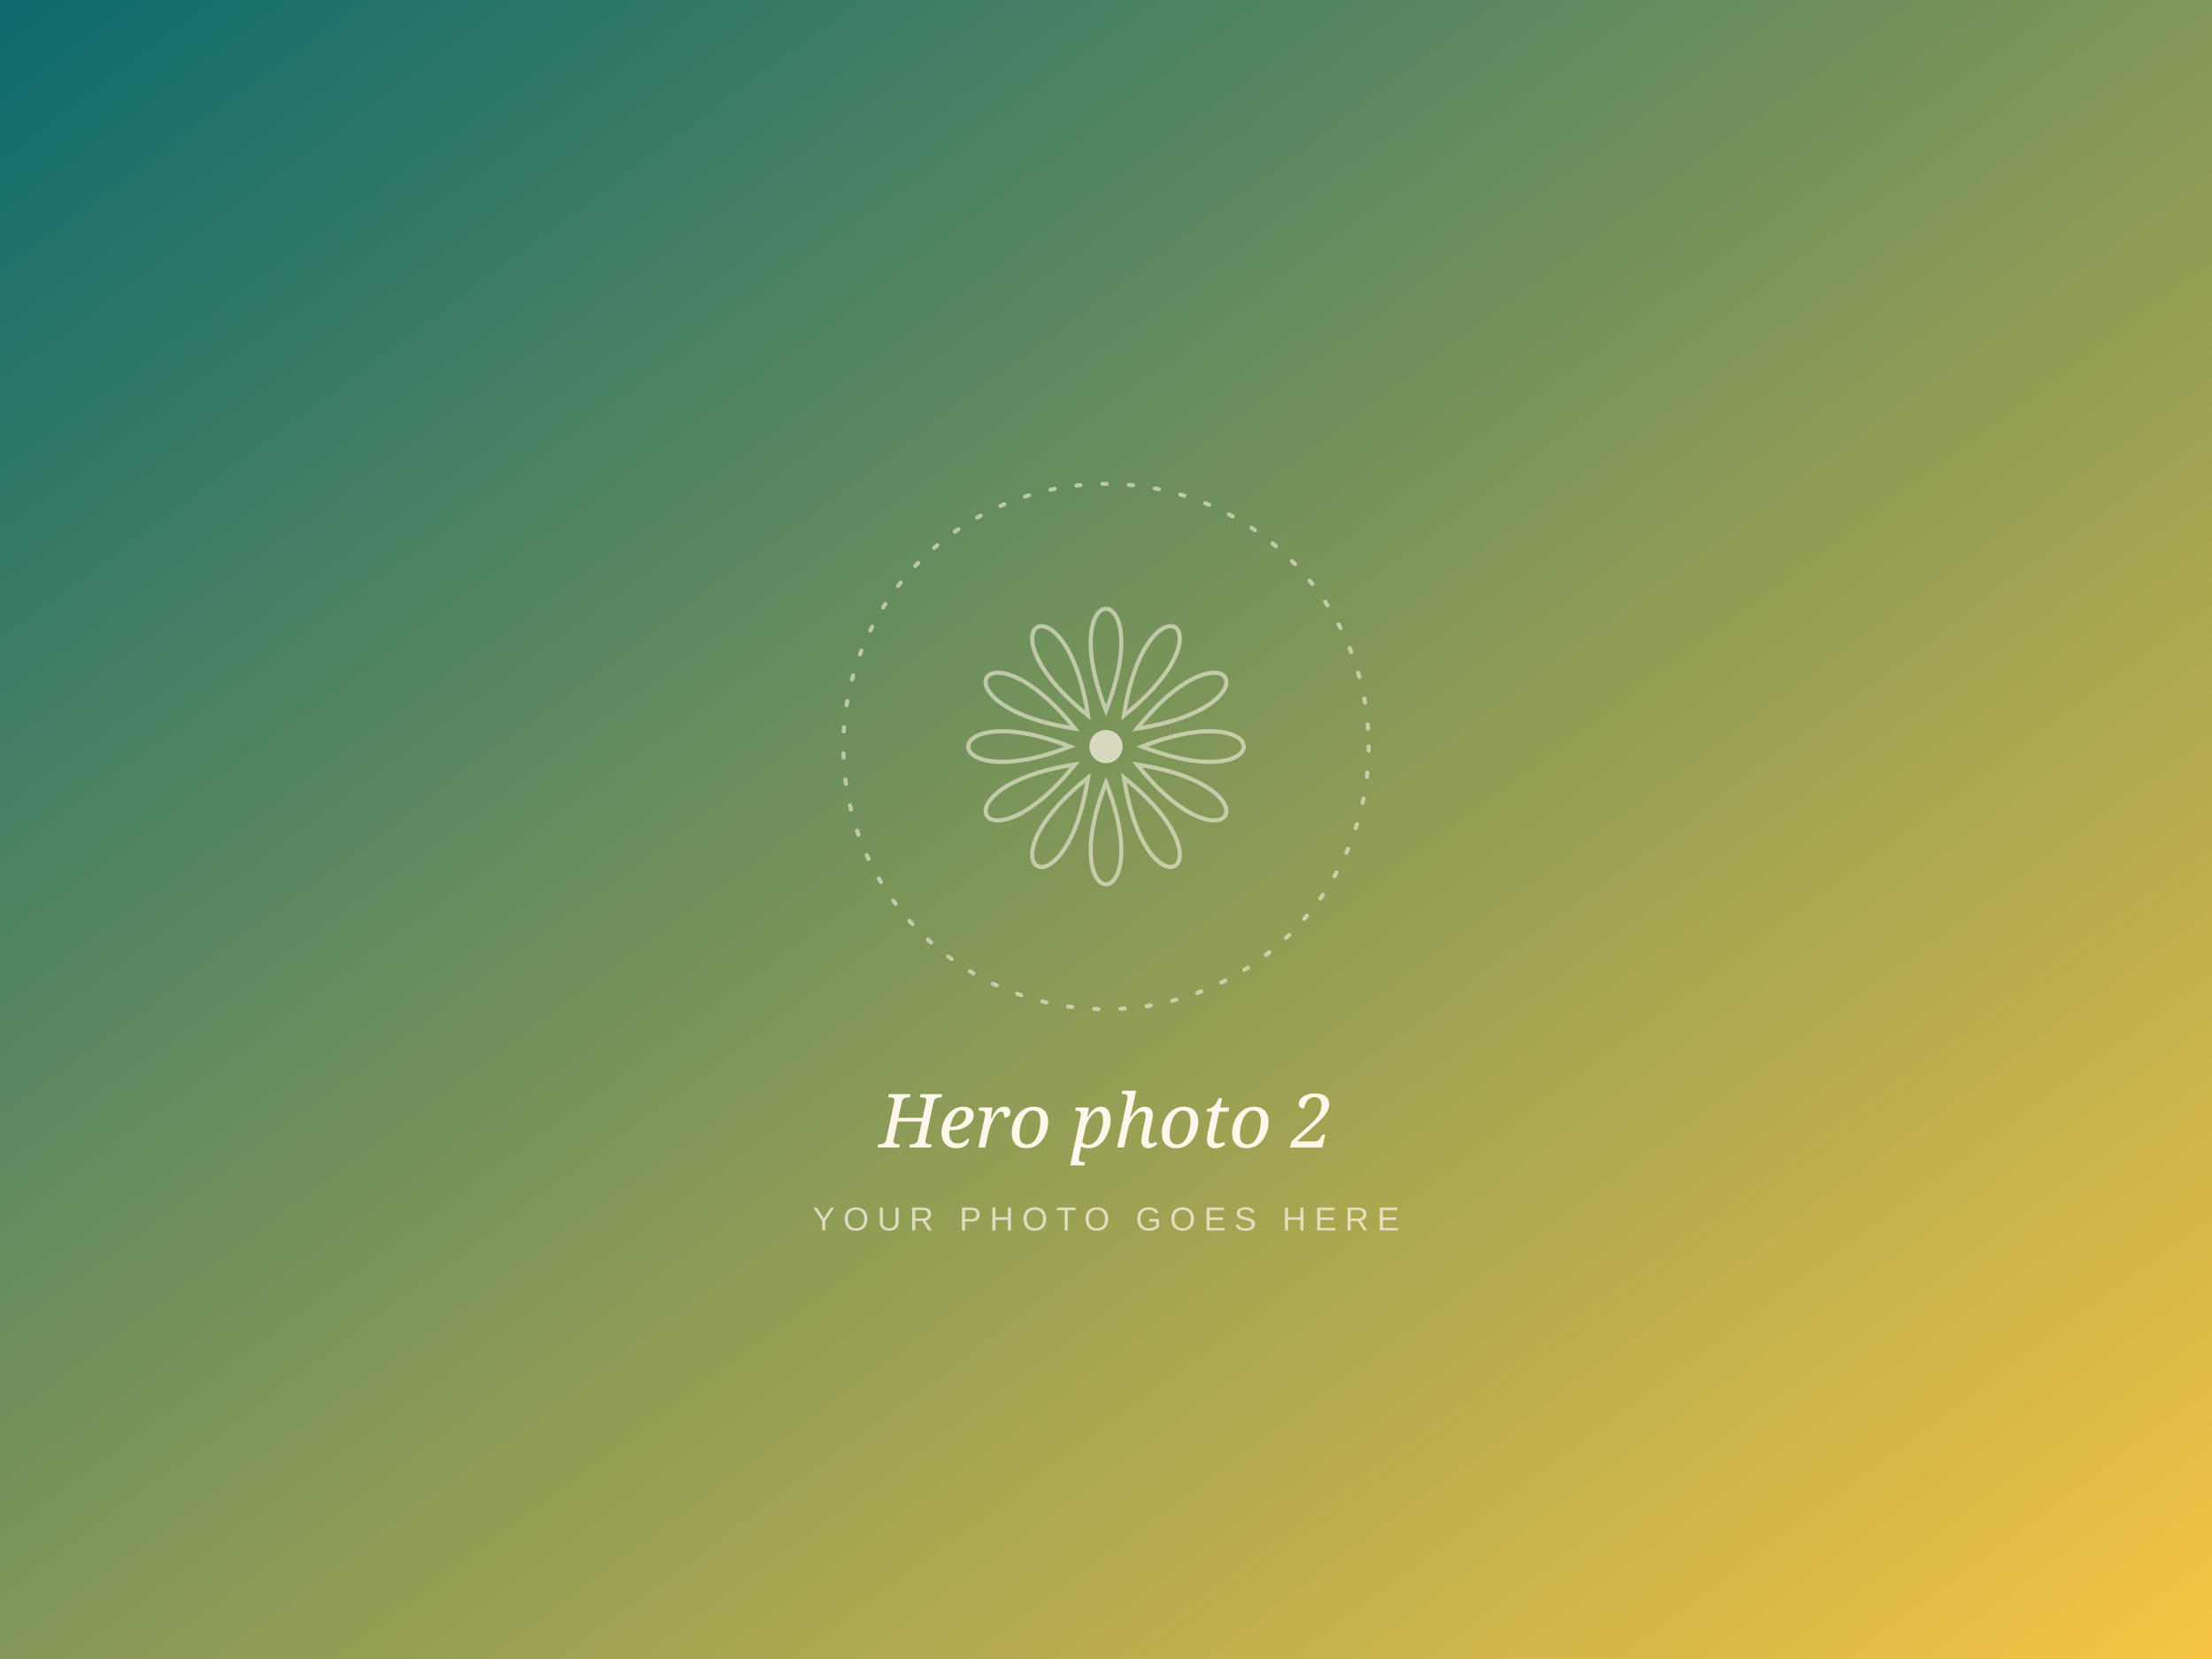
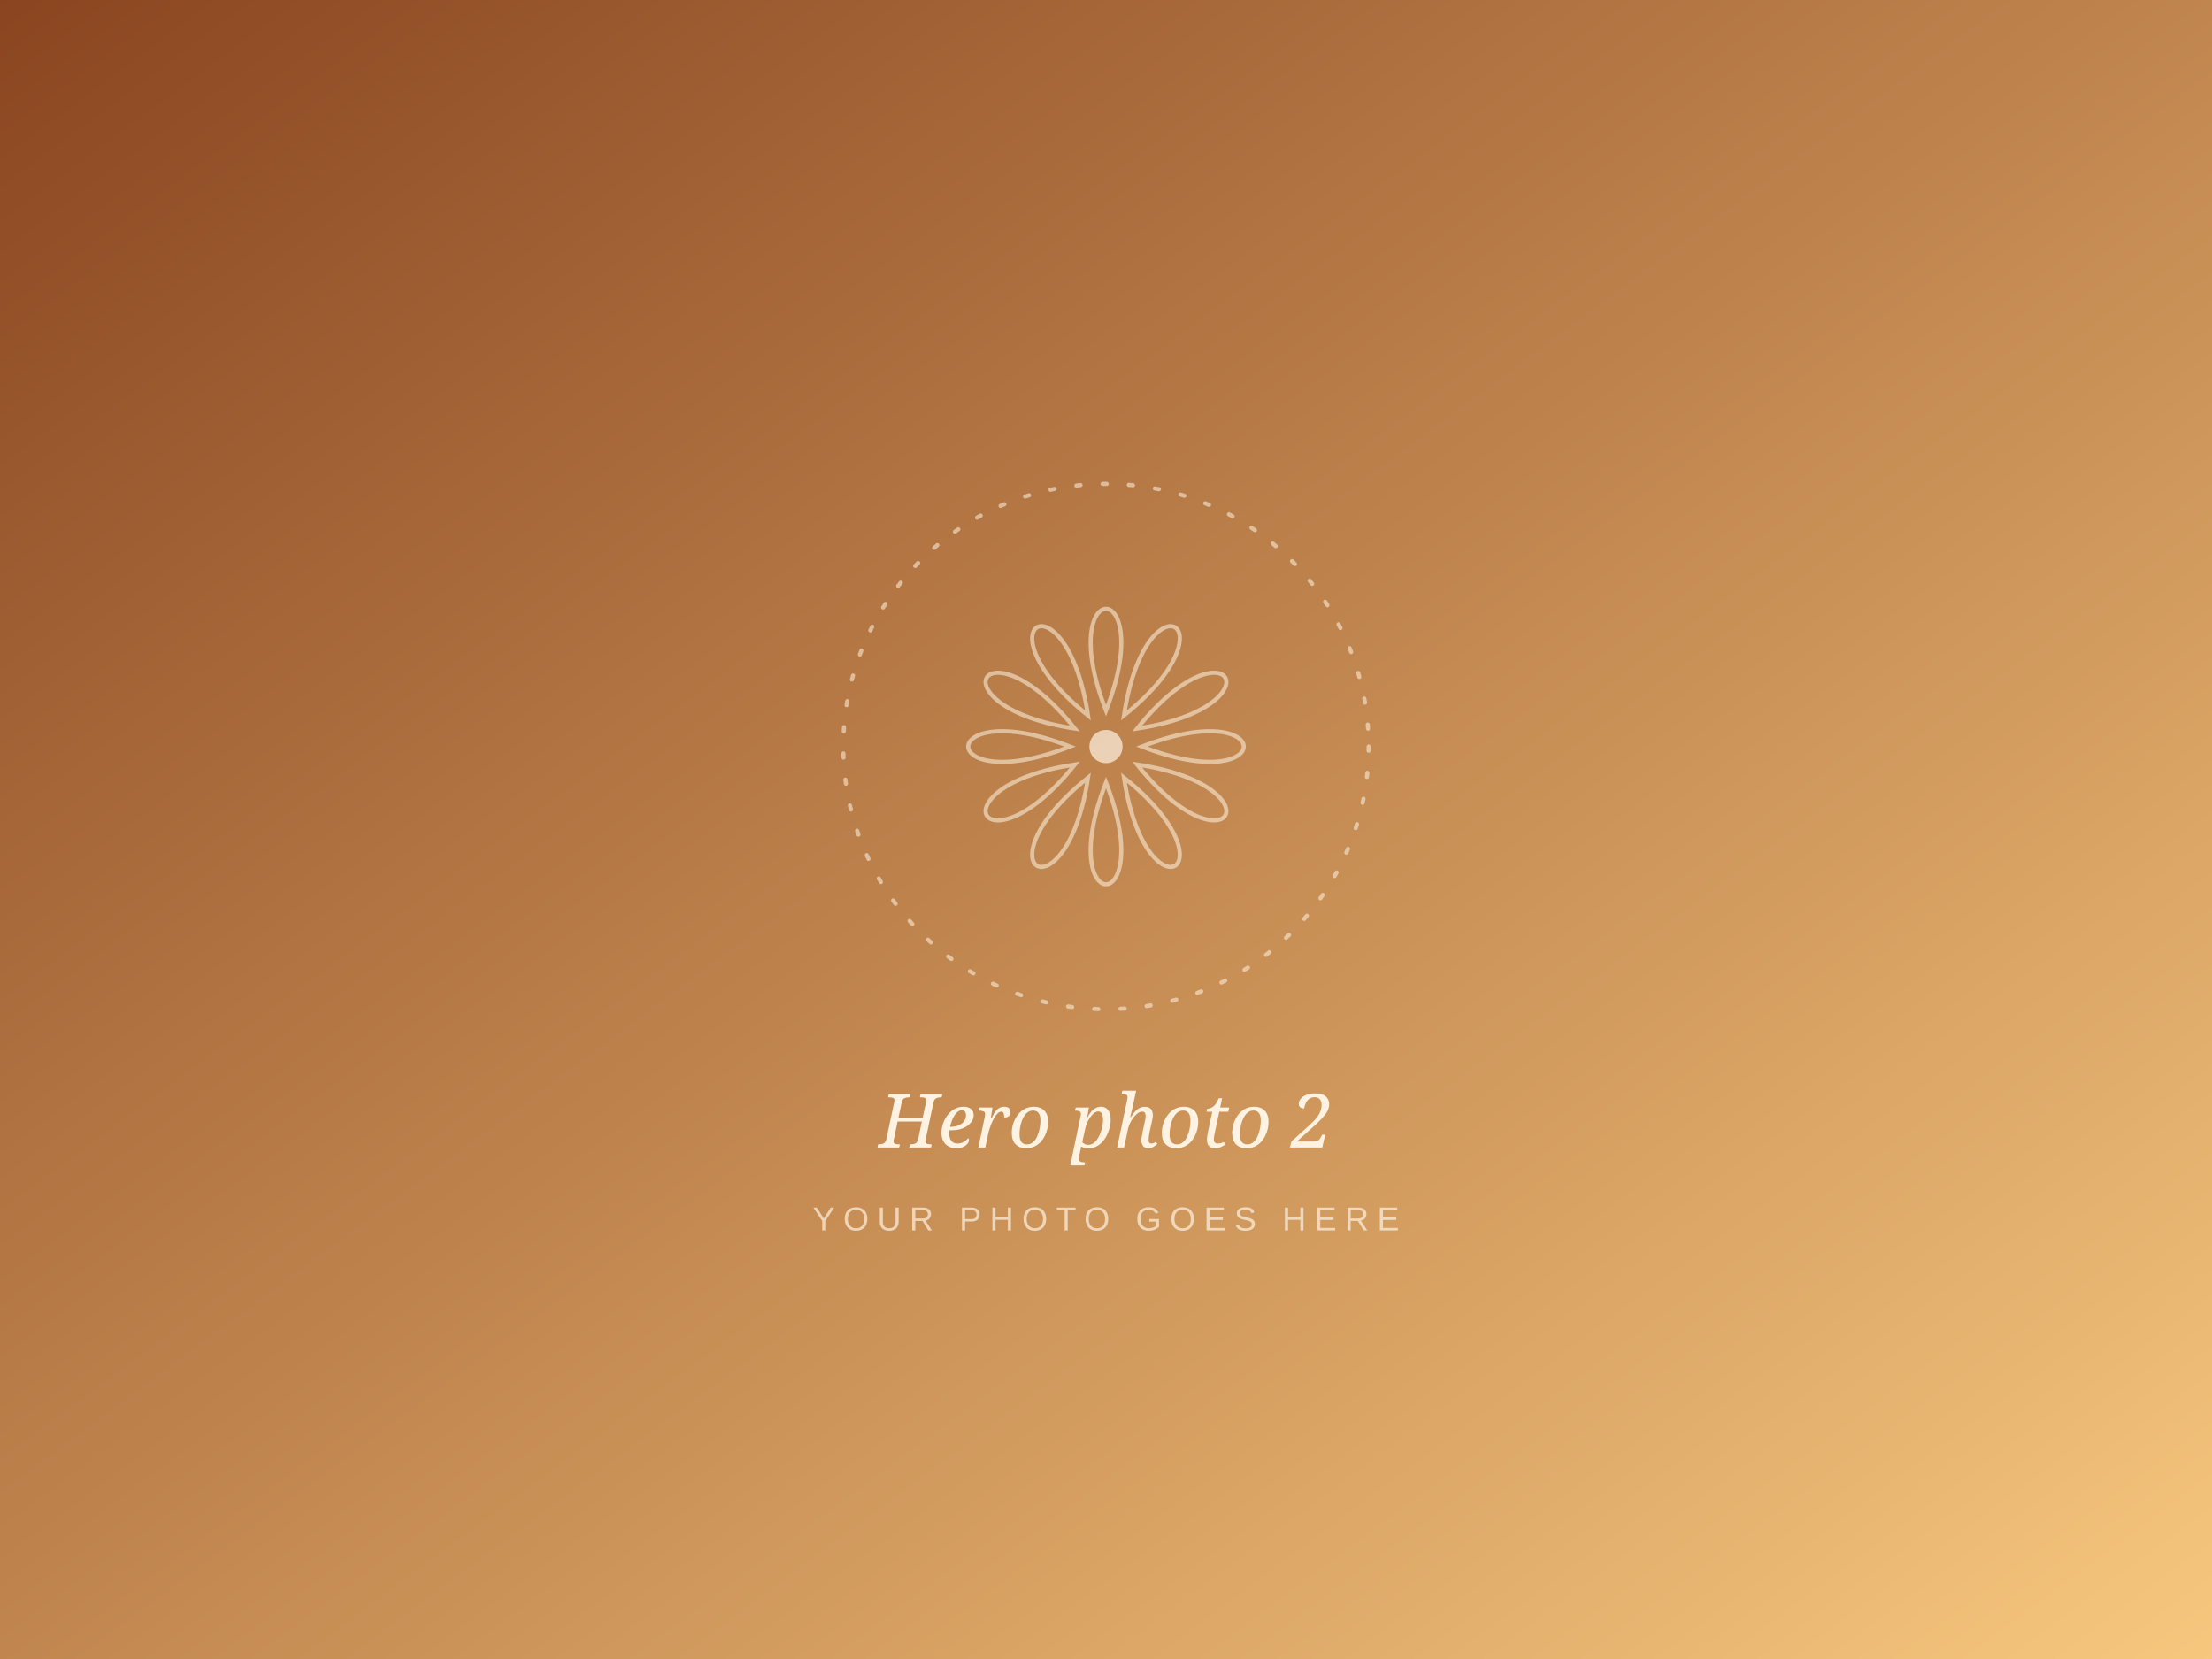
<svg xmlns="http://www.w3.org/2000/svg" viewBox="0 0 1600 1200" preserveAspectRatio="xMidYMid slice">
  <defs>
    <linearGradient id="g" x1="0" y1="0" x2="1" y2="1">
-       <stop offset="0" stop-color="#0d6a6e" />
-       <stop offset="1" stop-color="#f6c443" />
+       <stop offset="0" stop-color="#8a4520" />
+       <stop offset="1" stop-color="#f7c77e" />
    </linearGradient>
  </defs>
  <rect width="1600" height="1200" fill="url(#g)" />
-   <g transform="translate(800 540)" fill="none" stroke="#fff7ea" stroke-opacity=".55" stroke-width="3">
-     <circle r="12" fill="#fff7ea" fill-opacity=".7" stroke="none" />
+   <g transform="translate(800 540)" fill="none" stroke="#fef3e2" stroke-opacity=".55" stroke-width="3">
+     <circle r="12" fill="#fef3e2" fill-opacity=".7" stroke="none" />
    <path d="M0.0 -26.0 C-38.4 -124.2 38.4 -124.2 0.0 -26.0Z M13.0 -22.5 C28.8 -126.8 95.4 -88.3 13.0 -22.5Z M22.5 -13.0 C88.3 -95.4 126.8 -28.8 22.5 -13.0Z M26.0 0.0 C124.2 -38.4 124.2 38.4 26.0 0.0Z M22.5 13.0 C126.8 28.8 88.3 95.4 22.5 13.0Z M13.0 22.5 C95.4 88.3 28.8 126.8 13.0 22.5Z M0.0 26.0 C38.4 124.2 -38.4 124.2 0.0 26.0Z M-13.0 22.5 C-28.8 126.8 -95.4 88.3 -13.0 22.5Z M-22.5 13.0 C-88.3 95.4 -126.8 28.8 -22.5 13.0Z M-26.0 0.0 C-124.2 38.4 -124.2 -38.4 -26.0 0.0Z M-22.5 -13.0 C-126.8 -28.8 -88.3 -95.4 -22.5 -13.0Z M-13.0 -22.5 C-95.4 -88.3 -28.8 -126.8 -13.0 -22.5Z " />
    <circle r="190" stroke-dasharray="3 16" stroke-linecap="round" />
  </g>
-   <text x="800" y="830" text-anchor="middle" font-family="Georgia, serif" font-style="italic" font-size="54" fill="#fff7ea">Hero photo 2</text>
-   <text x="800" y="890" text-anchor="middle" font-family="Arial, sans-serif" font-size="24" letter-spacing="6" fill="#fff7ea" fill-opacity=".7">YOUR PHOTO GOES HERE</text>
+   <text x="800" y="830" text-anchor="middle" font-family="Georgia, serif" font-style="italic" font-size="54" fill="#fef3e2">Hero photo 2</text>
+   <text x="800" y="890" text-anchor="middle" font-family="Arial, sans-serif" font-size="24" letter-spacing="6" fill="#fef3e2" fill-opacity=".7">YOUR PHOTO GOES HERE</text>
</svg>
